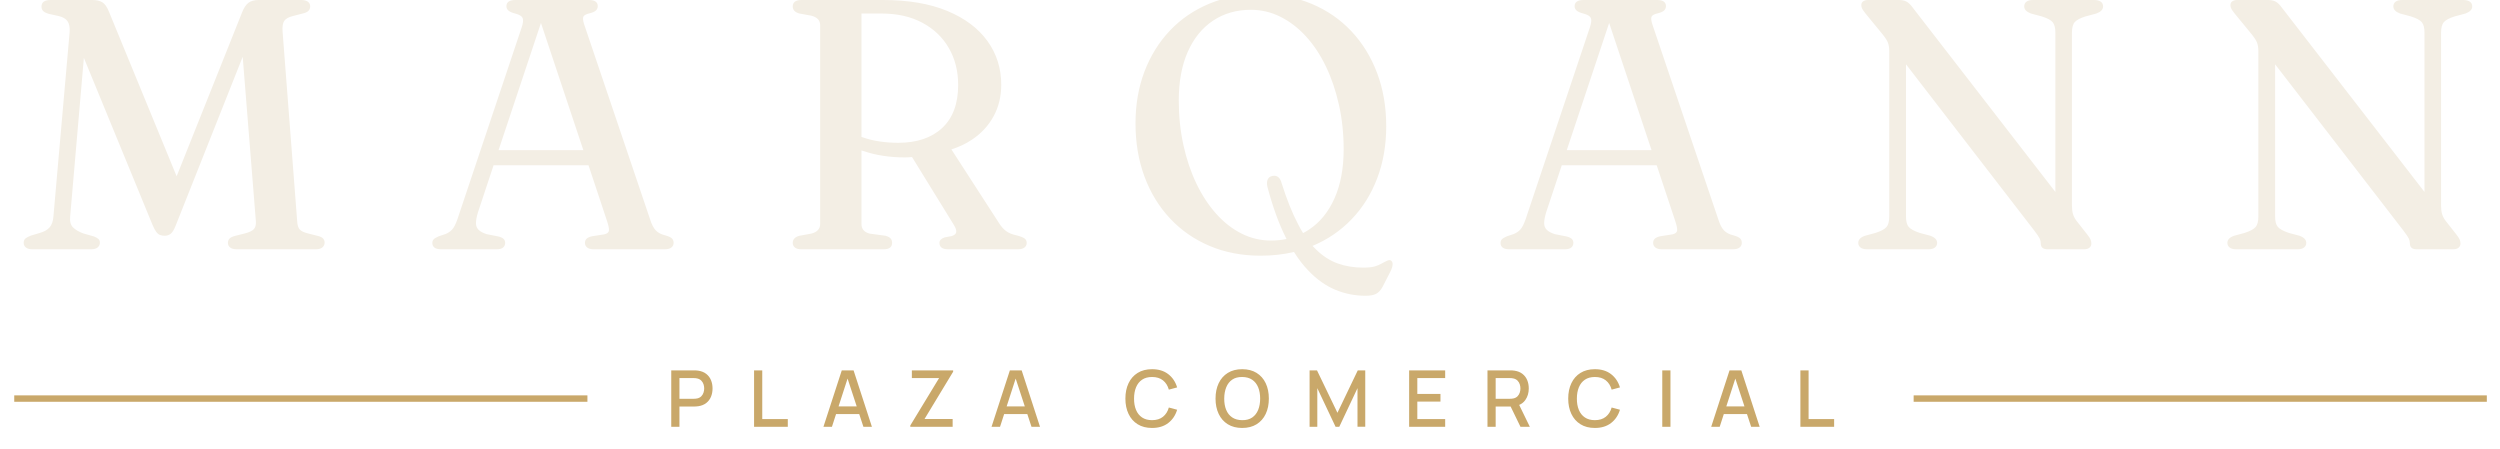
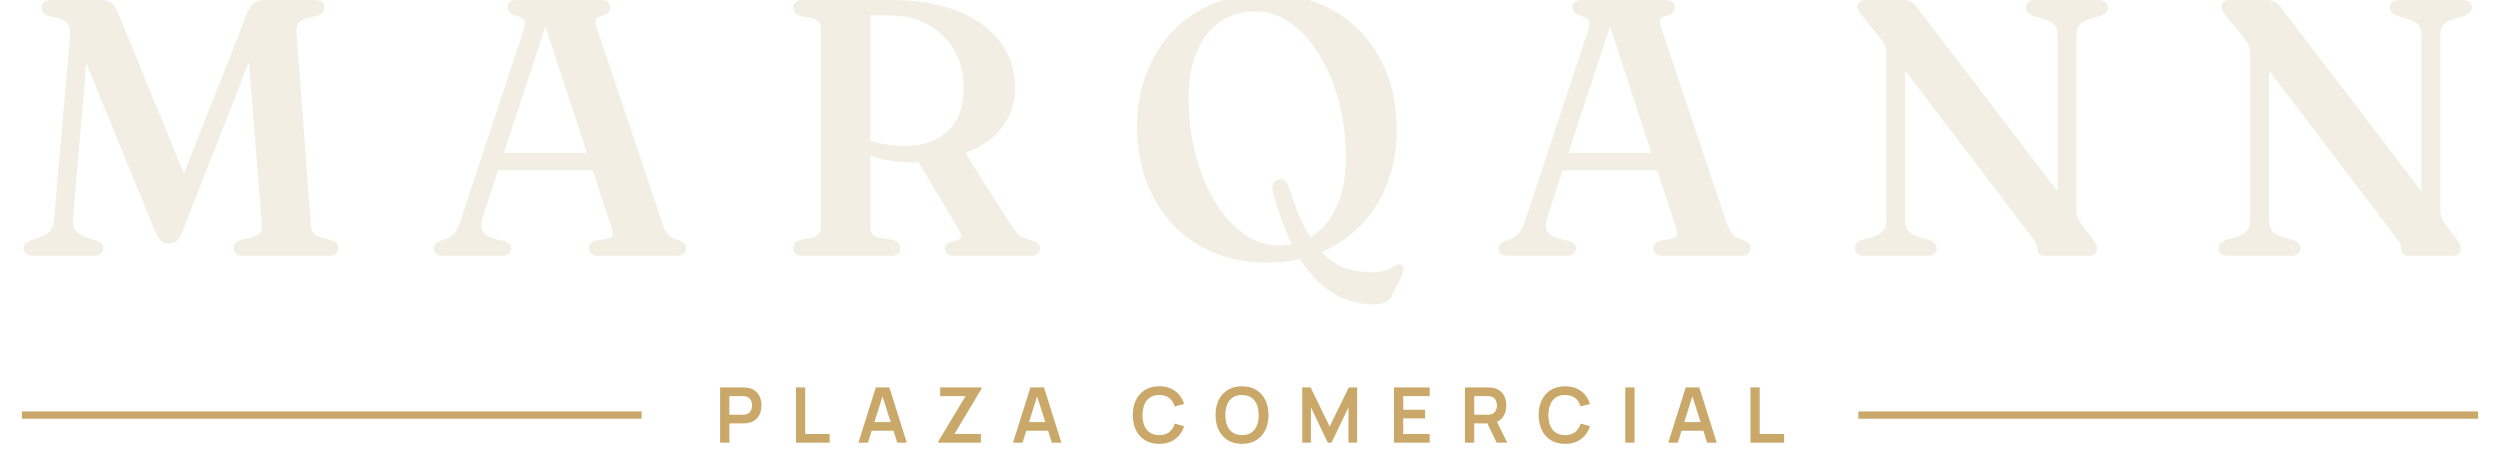
- <svg xmlns="http://www.w3.org/2000/svg" viewBox="0 0 702 126" width="702" height="126">
-   <path transform="translate(4,0)" fill="#F3EEE4" d="M45.6 49.5 63.95 3.55Q64.7 1.6 65.75 0.8Q66.8 0.0 68.65 0.0H80.55Q81.8 0.0 82.45 0.475Q83.1 0.95 83.1 1.8Q83.1 2.5 82.65 3.0Q82.2 3.5 81.15 3.75L78.25 4.5Q76.45 4.95 75.825 5.85Q75.2 6.75 75.35 8.9L79.45 62.15Q79.55 63.8 80.2 64.475Q80.85 65.15 82.5 65.55L85.25 66.25Q86.3 66.5 86.725 66.975Q87.15 67.45 87.15 68.1Q87.15 68.95 86.525 69.475Q85.9 70.0 84.65 70.0H62.55Q61.25 70.0 60.625 69.5Q60.0 69.0 60.0 68.2Q60.0 67.5 60.425 67.025Q60.85 66.55 61.95 66.25L64.75 65.55Q66.65 65.05 67.3 64.325Q67.95 63.6 67.85 62.15L64.15 15.95L45.35 63.3Q44.65 65.1 43.925 65.65Q43.2 66.2 42.25 66.2Q41.55 66.2 40.975 66.0Q40.4 65.8 39.9 65.15Q39.4 64.5 38.85 63.2L19.55 16.25L15.7 60.8Q15.5 62.85 16.5 63.85Q17.5 64.85 19.4 65.55L22.4 66.4Q23.15 66.7 23.6 67.075Q24.05 67.45 24.05 68.15Q24.05 68.95 23.425 69.475Q22.8 70.0 21.55 70.0H5.15Q3.9 70.0 3.275 69.5Q2.65 69.0 2.65 68.2Q2.65 67.35 3.2 66.925Q3.75 66.5 4.7 66.15L7.2 65.4Q9.0 64.9 9.925 63.85Q10.85 62.8 11.0 60.8L15.55 9.05Q15.7 7.05 14.975 5.975Q14.25 4.9 12.45 4.5L9.75 3.9Q8.65 3.6 8.15 3.125Q7.65 2.65 7.65 1.85Q7.65 0.0 10.25 0.0H21.95Q23.7 0.0 24.75 0.65Q25.8 1.3 26.6 3.3Z M137.85 68.2Q137.85 69.0 137.275 69.5Q136.7 70.0 135.4 70.0H119.9Q118.6 70.0 118.0 69.525Q117.4 69.05 117.4 68.25Q117.4 67.6 117.775 67.2Q118.15 66.8 119.2 66.35L121.15 65.7Q122.55 65.1 123.3 64.025Q124.05 62.95 124.9 60.2L142.5 7.65Q143.1 5.85 142.75 5.05Q142.4 4.25 140.65 3.8Q139.3 3.45 138.75 2.95Q138.2 2.45 138.2 1.75Q138.2 0.9 138.825 0.45Q139.45 0.0 140.7 0.0H161.35Q162.65 0.0 163.25 0.45Q163.85 0.9 163.85 1.7Q163.85 2.45 163.325 2.95Q162.8 3.45 161.5 3.75Q160.05 4.1 159.8 4.7Q159.55 5.3 160.0 6.75L178.55 61.6Q179.2 63.7 180.15 64.7Q181.1 65.7 182.85 66.1Q184.25 66.5 184.7 66.975Q185.15 67.45 185.15 68.2Q185.15 69.0 184.525 69.5Q183.9 70.0 182.6 70.0H162.75Q161.5 70.0 160.875 69.5Q160.25 69.0 160.25 68.2Q160.25 67.5 160.7 67.05Q161.15 66.6 162.2 66.35L165.7 65.8Q166.95 65.5 167.0 64.675Q167.05 63.85 166.45 62.05L161.25 46.4H134.6L130.2 59.65Q129.65 61.5 129.65 62.65Q129.65 63.8 130.375 64.525Q131.1 65.25 132.65 65.75L135.95 66.4Q136.95 66.65 137.4 67.075Q137.85 67.5 137.85 68.2ZM159.8 42.15 147.9 6.45 136.0 42.15Z M277.15 23.8Q277.15 28.7 275.0 32.65Q272.85 36.6 268.95 39.2Q266.35 40.95 263.15 41.95L276.5 62.6Q277.4 64.05 278.5 64.875Q279.6 65.7 281.5 66.1Q283.2 66.55 283.75 67.0Q284.3 67.45 284.3 68.2Q284.3 69.0 283.675 69.5Q283.05 70.0 281.8 70.0H262.25Q259.8 70.0 259.8 68.2Q259.8 67.65 260.175 67.275Q260.55 66.9 261.3 66.65L263.2 66.3Q264.35 65.95 264.5 65.225Q264.65 64.5 263.9 63.25L252.1 44.1Q251.1 44.2 250.05 44.2Q246.9 44.2 243.975 43.75Q241.05 43.3 238.6 42.45Q238.25 42.35 237.9 42.25V62.9Q237.9 63.95 238.475 64.625Q239.05 65.3 240.2 65.6L244.65 66.2Q245.7 66.5 246.1 66.975Q246.5 67.45 246.5 68.2Q246.5 70.0 244.1 70.0H221.05Q219.8 70.0 219.2 69.5Q218.6 69.0 218.6 68.2Q218.6 66.7 220.5 66.2L223.8 65.6Q225.0 65.3 225.65 64.625Q226.3 63.95 226.3 62.9V7.1Q226.3 6.0 225.65 5.35Q225.0 4.7 223.8 4.4L220.5 3.8Q218.6 3.3 218.6 1.8Q218.6 0.95 219.2 0.475Q219.8 0.0 221.05 0.0H243.9Q254.6 0.0 262.0 3.075Q269.4 6.15 273.275 11.525Q277.15 16.9 277.15 23.8ZM237.9 38.45Q238.1 38.5 238.35 38.6Q240.5 39.35 243.025 39.725Q245.55 40.1 248.2 40.1Q256.1 40.1 260.575 35.925Q265.05 31.75 265.05 23.85Q265.05 18.0 262.425 13.475Q259.8 8.95 254.975 6.375Q250.15 3.8 243.55 3.8H237.9Z M349.85 -1.65Q357.8 -1.65 364.3 1.075Q370.8 3.8 375.475 8.775Q380.15 13.75 382.7 20.525Q385.25 27.3 385.25 35.45Q385.25 43.4 382.725 50.05Q380.2 56.7 375.55 61.55Q370.9 66.4 364.55 69.05Q365.05 69.6 365.6 70.1Q368.35 72.8 371.625 73.975Q374.9 75.15 378.8 75.15Q380.95 75.15 382.075 74.8Q383.2 74.45 383.975 74.0Q384.75 73.55 385.65 73.15Q386.3 72.9 386.675 73.225Q387.05 73.55 387.05 74.2Q387.05 74.6 386.875 75.175Q386.7 75.75 386.3 76.5L384.2 80.6Q383.45 81.95 382.425 82.5Q381.4 83.05 379.45 83.05Q375 83.05 370.975 81.375Q366.95 79.7 363.45 76.05Q361.25 73.8 359.35 70.75Q354.95 71.8 350 71.8Q342.15 71.8 335.7 69.075Q329.25 66.35 324.575 61.375Q319.9 56.4 317.375 49.6Q314.85 42.8 314.85 34.65Q314.85 26.7 317.375 20.075Q319.9 13.45 324.525 8.575Q329.15 3.7 335.6 1.025Q342.05 -1.65 349.85 -1.65ZM373.3 41.95Q373.3 35.35 371.975 29.425Q370.65 23.5 368.3 18.625Q365.95 13.75 362.7 10.2Q359.45 6.65 355.525 4.7Q351.6 2.75 347.25 2.75Q341.2 2.75 336.625 5.8Q332.05 8.85 329.525 14.55Q327 20.25 327 28.2Q327 34.8 328.3 40.725Q329.6 46.65 331.95 51.55Q334.3 56.45 337.525 60.05Q340.75 63.65 344.65 65.6Q348.55 67.55 352.9 67.55Q355.2 67.55 357.25 67.1Q357.15 66.85 357 66.6Q354.1 60.8 351.9 52.5Q351.6 51.3 351.95 50.45Q352.3 49.6 353.3 49.4Q354.3 49.2 354.95 49.75Q355.6 50.3 355.9 51.5Q358.05 58.3 360.45 62.85Q361.15 64.25 361.9 65.45Q362.8 65.0 363.6 64.45Q368.2 61.4 370.75 55.65Q373.3 49.9 373.3 41.95Z M437.8 68.2Q437.8 69.0 437.225 69.5Q436.65 70.0 435.35 70.0H419.85Q418.55 70.0 417.95 69.525Q417.35 69.05 417.35 68.25Q417.35 67.6 417.725 67.2Q418.1 66.8 419.15 66.35L421.1 65.7Q422.5 65.1 423.25 64.025Q424 62.95 424.85 60.2L442.45 7.65Q443.05 5.85 442.7 5.05Q442.35 4.25 440.6 3.8Q439.25 3.45 438.7 2.95Q438.15 2.45 438.15 1.75Q438.15 0.9 438.775 0.45Q439.4 0.0 440.65 0.0H461.3Q462.6 0.0 463.2 0.45Q463.8 0.9 463.8 1.7Q463.8 2.45 463.275 2.95Q462.75 3.45 461.45 3.75Q460 4.1 459.75 4.7Q459.5 5.3 459.95 6.75L478.5 61.6Q479.15 63.7 480.1 64.7Q481.05 65.7 482.8 66.1Q484.2 66.5 484.65 66.975Q485.1 67.45 485.1 68.2Q485.1 69.0 484.475 69.5Q483.85 70.0 482.55 70.0H462.7Q461.45 70.0 460.825 69.5Q460.2 69.0 460.2 68.2Q460.2 67.5 460.65 67.05Q461.1 66.6 462.15 66.35L465.65 65.8Q466.9 65.5 466.95 64.675Q467 63.85 466.4 62.05L461.2 46.4H434.55L430.15 59.65Q429.6 61.5 429.6 62.65Q429.6 63.8 430.325 64.525Q431.05 65.25 432.6 65.75L435.9 66.4Q436.9 66.65 437.35 67.075Q437.8 67.5 437.8 68.2ZM459.75 42.15 447.85 6.45 435.95 42.15Z M539.95 68.2Q539.95 69.0 539.325 69.5Q538.7 70.0 537.45 70.0H520.35Q519.05 70.0 518.425 69.5Q517.8 69.0 517.8 68.2Q517.8 66.85 519.7 66.2L522.65 65.4Q524.95 64.65 525.725 63.75Q526.5 62.85 526.5 60.8V14.35Q526.5 12.9 526.1 11.9Q525.7 10.9 524.15 9.05L519.8 3.75Q519.1 2.85 518.875 2.4Q518.65 1.95 518.65 1.45Q518.65 0.75 519.175 0.375Q519.7 0.0 520.55 0.0H529.2Q530.5 0.0 531.35 0.45Q532.2 0.9 533.1 2.15L573.15 53.9V9.2Q573.15 7.2 572.425 6.275Q571.7 5.35 569.3 4.6L566.3 3.8Q564.4 3.1 564.4 1.8Q564.4 0.95 565.025 0.475Q565.65 0.0 566.9 0.0H584Q585.25 0.0 585.9 0.475Q586.55 0.95 586.55 1.8Q586.55 3.1 584.65 3.8L581.65 4.6Q579.4 5.3 578.6 6.2Q577.8 7.1 577.8 9.2V57.65Q577.8 59.1 578.075 60.05Q578.35 61.0 579 61.9L582.1 65.85Q582.85 66.8 583.05 67.325Q583.25 67.85 583.25 68.4Q583.25 69.1 582.725 69.55Q582.2 70.0 581.15 70.0H571Q569.05 70.0 569.05 68.4Q569.05 67.65 568.75 67.0Q568.45 66.35 567.15 64.65L531.2 18.05V60.8Q531.2 62.8 531.95 63.7Q532.7 64.6 535.05 65.4L538.05 66.2Q539.95 66.9 539.95 68.2Z M643.6 68.2Q643.6 69.0 642.975 69.5Q642.35 70.0 641.1 70.0H624Q622.7 70.0 622.075 69.5Q621.45 69.0 621.45 68.2Q621.45 66.85 623.35 66.2L626.3 65.4Q628.6 64.65 629.375 63.75Q630.15 62.85 630.15 60.8V14.35Q630.15 12.9 629.75 11.9Q629.35 10.9 627.8 9.05L623.45 3.75Q622.75 2.85 622.525 2.4Q622.3 1.95 622.3 1.45Q622.3 0.75 622.825 0.375Q623.35 0.0 624.2 0.0H632.85Q634.15 0.0 635 0.45Q635.85 0.9 636.75 2.15L676.8 53.9V9.2Q676.8 7.2 676.075 6.275Q675.35 5.35 672.95 4.6L669.95 3.8Q668.05 3.1 668.05 1.8Q668.05 0.95 668.675 0.475Q669.3 0.0 670.55 0.0H687.65Q688.9 0.0 689.55 0.475Q690.2 0.95 690.2 1.8Q690.2 3.1 688.3 3.8L685.3 4.6Q683.05 5.3 682.25 6.2Q681.45 7.1 681.45 9.2V57.65Q681.45 59.1 681.725 60.05Q682 61.0 682.65 61.9L685.75 65.85Q686.5 66.8 686.7 67.325Q686.9 67.85 686.9 68.4Q686.9 69.1 686.375 69.55Q685.85 70.0 684.8 70.0H674.65Q672.7 70.0 672.7 68.4Q672.7 67.65 672.4 67.0Q672.1 66.35 670.8 64.65L634.85 18.05V60.8Q634.85 62.8 635.6 63.7Q636.35 64.6 638.7 65.4L641.7 66.2Q643.6 66.9 643.6 68.2Z" />
-   <path fill="#C9A86A" d="M188.488 119.84V104.0H194.89Q195.121 104.0 195.462 104.017Q195.803 104.033 196.111 104.088Q197.431 104.297 198.316 104.99Q199.202 105.683 199.642 106.739Q200.082 107.795 200.082 109.071Q200.082 110.358 199.642 111.414Q199.202 112.47 198.316 113.163Q197.431 113.856 196.111 114.065Q195.803 114.109 195.456 114.131Q195.11 114.153 194.89 114.153H190.787V119.84ZM190.787 111.975H194.802Q195.022 111.975 195.291 111.953Q195.561 111.931 195.803 111.876Q196.507 111.711 196.936 111.266Q197.365 110.82 197.552 110.237Q197.739 109.654 197.739 109.071Q197.739 108.488 197.552 107.91Q197.365 107.333 196.936 106.888Q196.507 106.442 195.803 106.277Q195.561 106.211 195.291 106.189Q195.022 106.167 194.802 106.167H190.787Z M211.742 119.84V104.0H214.041V117.673H221.213V119.84Z M231.223 119.84 236.371 104.0H239.682L244.83 119.84H242.443L241.266 116.265H234.765L233.61 119.84ZM240.562 114.109 237.999 106.299 235.469 114.109Z M255.61 119.84V119.477L263.695 106.167H256.05V104.0H267.644V104.374L259.603 117.662H267.501V119.84Z M278.424 119.84 283.572 104.0H286.883L292.031 119.84H289.644L288.467 116.265H281.966L280.811 119.84ZM287.763 114.109 285.2 106.299 282.67 114.109Z  M323.502 120.17Q321.125 120.17 319.453 119.131Q317.781 118.091 316.896 116.232Q316.011 114.373 316.011 111.92Q316.011 109.467 316.896 107.608Q317.781 105.749 319.453 104.71Q321.125 103.67 323.502 103.67Q326.24 103.67 328.039 105.056Q329.838 106.442 330.541 108.785L328.209 109.412Q327.748 107.751 326.565 106.805Q325.382 105.859 323.502 105.859Q321.819 105.859 320.697 106.618Q319.575 107.377 319.008 108.741Q318.442 110.105 318.442 111.92Q318.43 113.735 318.997 115.099Q319.564 116.463 320.691 117.222Q321.819 117.981 323.502 117.981Q325.382 117.981 326.565 117.03Q327.748 116.078 328.209 114.428L330.541 115.055Q329.838 117.398 328.039 118.784Q326.24 120.17 323.502 120.17Z M348.812 120.17Q346.436 120.17 344.764 119.131Q343.092 118.091 342.207 116.232Q341.322 114.373 341.322 111.92Q341.322 109.467 342.207 107.608Q343.092 105.749 344.764 104.71Q346.436 103.67 348.812 103.67Q351.178 103.67 352.855 104.71Q354.532 105.749 355.412 107.608Q356.292 109.467 356.292 111.92Q356.292 114.373 355.412 116.232Q354.532 118.091 352.855 119.131Q351.178 120.17 348.812 120.17ZM348.812 117.981Q350.495 118.003 351.612 117.239Q352.728 116.474 353.289 115.105Q353.851 113.735 353.851 111.92Q353.851 110.105 353.289 108.746Q352.728 107.388 351.612 106.629Q350.495 105.87 348.812 105.859Q347.13 105.837 346.013 106.596Q344.897 107.355 344.336 108.73Q343.774 110.105 343.763 111.92Q343.752 113.735 344.313 115.094Q344.875 116.452 346.002 117.211Q347.13 117.97 348.812 117.981Z M367.733 119.84V104.0H369.812L375.553 115.913L381.262 104.0H383.363V119.829H381.185V108.994L376.07 119.84H375.026L369.899 108.994V119.84Z M395.684 119.84V104.0H405.804V106.167H397.983V110.611H404.483V112.778H397.983V117.673H405.804V119.84Z M417.684 119.84V104.0H424.086Q424.317 104.0 424.658 104.017Q424.999 104.033 425.307 104.088Q426.627 104.297 427.512 104.99Q428.398 105.683 428.838 106.739Q429.278 107.795 429.278 109.071Q429.278 110.963 428.31 112.327Q427.661 113.251 426.583 113.702L429.575 119.84H426.946L424.185 114.153H419.983V119.84ZM419.983 111.975H423.998Q424.218 111.975 424.487 111.953Q424.757 111.931 424.999 111.876Q425.703 111.711 426.132 111.266Q426.56 110.82 426.748 110.237Q426.935 109.654 426.935 109.071Q426.935 108.488 426.748 107.91Q426.56 107.333 426.132 106.888Q425.703 106.442 424.999 106.277Q424.757 106.211 424.487 106.189Q424.218 106.167 423.998 106.167H419.983Z M447.846 120.17Q445.469 120.17 443.798 119.131Q442.125 118.091 441.24 116.232Q440.355 114.373 440.355 111.92Q440.355 109.467 441.24 107.608Q442.125 105.749 443.798 104.71Q445.469 103.67 447.846 103.67Q450.584 103.67 452.383 105.056Q454.182 106.442 454.885 108.785L452.553 109.412Q452.091 107.751 450.909 106.805Q449.726 105.859 447.846 105.859Q446.163 105.859 445.041 106.618Q443.918 107.377 443.352 108.741Q442.786 110.105 442.786 111.92Q442.774 113.735 443.341 115.099Q443.908 116.463 445.035 117.222Q446.163 117.981 447.846 117.981Q449.726 117.981 450.909 117.03Q452.091 116.078 452.553 114.428L454.885 115.055Q454.182 117.398 452.383 118.784Q450.584 120.17 447.846 120.17Z M466.765 119.84V104.0H469.065V119.84Z M480.505 119.84 485.653 104.0H488.964L494.112 119.84H491.725L490.548 116.265H484.047L482.892 119.84ZM489.844 114.109 487.281 106.299 484.75 114.109Z M505.551 119.84V104.0H507.851V117.673H515.023V119.84Z" />
-   <rect x="4" y="111.02" width="160.948" height="1.8" fill="#C9A86A" />
-   <rect x="537.352" y="111.02" width="160.948" height="1.8" fill="#C9A86A" />
+ <svg xmlns="http://www.w3.org/2000/svg" viewBox="0 0 684 126" width="684" height="126">
+   <path fill="#F3EEE4" d="M50.3 47.5 67.45 4.05Q68.3 1.8 69.5 0.9Q70.7 0.0 72.75 0.0H85.9Q87.35 0.0 88.05 0.55Q88.75 1.1 88.75 2.05Q88.75 2.85 88.275 3.425Q87.8 4.0 86.7 4.3L83.95 5.0Q82.2 5.45 81.6 6.35Q81.0 7.25 81.15 9.35L85.05 61.55Q85.15 63.2 85.8 63.9Q86.45 64.6 88.0 65.0L90.65 65.7Q91.7 66.0 92.15 66.525Q92.6 67.05 92.6 67.85Q92.6 68.8 91.9 69.4Q91.2 70.0 89.8 70.0H66.7Q65.3 70.0 64.6 69.425Q63.9 68.85 63.9 67.95Q63.9 67.15 64.35 66.6Q64.8 66.05 65.95 65.7L68.65 65.0Q70.45 64.55 71.1 63.8Q71.75 63.05 71.65 61.55L68.1 16.95L49.95 63.25Q49.15 65.35 48.3 65.975Q47.45 66.6 46.35 66.6Q45.5 66.6 44.825 66.35Q44.15 66.1 43.55 65.35Q42.95 64.6 42.35 63.05L23.6 17.3L19.95 60.15Q19.8 62.25 20.825 63.275Q21.85 64.3 23.8 65.05L26.5 65.9Q27.3 66.25 27.75 66.675Q28.2 67.1 28.2 67.85Q28.2 68.85 27.5 69.425Q26.8 70.0 25.4 70.0H9.25Q7.85 70.0 7.15 69.425Q6.45 68.85 6.45 67.95Q6.45 67.0 7.075 66.5Q7.7 66.0 8.7 65.65L10.9 64.9Q12.65 64.35 13.625 63.275Q14.6 62.2 14.8 60.1L19.15 9.9Q19.3 7.7 18.6 6.575Q17.9 5.45 16.15 5.0L13.55 4.4Q12.45 4.1 11.925 3.55Q11.4 3.0 11.4 2.1Q11.4 0.0 14.25 0.0H27.25Q29.2 0.0 30.4 0.75Q31.6 1.5 32.45 3.85Z M139.9 67.95Q139.9 68.85 139.225 69.425Q138.55 70.0 137.1 70.0H121.55Q120.1 70.0 119.425 69.45Q118.75 68.9 118.75 67.95Q118.75 67.3 119.15 66.825Q119.55 66.35 120.65 65.85L122.4 65.2Q123.9 64.5 124.675 63.375Q125.45 62.25 126.35 59.35L143.15 8.6Q143.8 6.6 143.475 5.725Q143.15 4.85 141.35 4.35Q140.0 3.9 139.45 3.35Q138.9 2.8 138.9 2.0Q138.9 1.05 139.6 0.525Q140.3 0.0 141.7 0.0H164.25Q165.7 0.0 166.35 0.525Q167.0 1.05 167.0 2.0Q167.0 2.85 166.475 3.4Q165.95 3.95 164.65 4.3Q163.25 4.65 163.0 5.325Q162.75 6.0 163.25 7.55L181.05 60.65Q181.75 62.9 182.675 64.0Q183.6 65.1 185.3 65.55Q186.7 66.05 187.2 66.575Q187.7 67.1 187.7 67.95Q187.7 68.85 187.0 69.425Q186.3 70.0 184.85 70.0H163.9Q162.5 70.0 161.8 69.425Q161.1 68.85 161.1 67.95Q161.1 67.15 161.6 66.65Q162.1 66.15 163.15 65.85L166.35 65.3Q167.65 64.95 167.65 64.075Q167.65 63.2 167.0 61.3L162.15 46.6H136.3L132.3 58.7Q131.7 60.65 131.7 61.875Q131.7 63.1 132.475 63.875Q133.25 64.65 134.9 65.25L137.85 65.9Q138.9 66.25 139.4 66.7Q139.9 67.15 139.9 67.95ZM160.6 41.85 149.25 7.25 137.85 41.85Z M277.7 23.95Q277.7 28.75 275.55 32.675Q273.4 36.6 269.45 39.2Q267.05 40.85 264.1 41.85L276.95 62.1Q277.9 63.55 278.925 64.375Q279.95 65.2 281.75 65.65Q283.4 66.05 283.95 66.575Q284.5 67.1 284.5 67.95Q284.5 68.85 283.8 69.425Q283.1 70.0 281.65 70.0H261.25Q258.55 70.0 258.55 67.95Q258.55 67.35 258.9 66.95Q259.25 66.55 260.0 66.25L261.7 65.85Q262.8 65.45 262.95 64.75Q263.1 64.05 262.35 62.8L251.3 44.35Q250.55 44.4 249.75 44.4Q246.6 44.4 243.725 43.975Q240.85 43.55 238.45 42.7Q238.3 42.65 238.15 42.6V62.25Q238.15 63.35 238.7 64.05Q239.25 64.75 240.4 65.05L244.3 65.65Q245.45 66.05 245.875 66.575Q246.3 67.1 246.3 67.95Q246.3 70.0 243.6 70.0H219.75Q218.35 70.0 217.675 69.425Q217.0 68.85 217.0 67.95Q217.0 66.25 219.0 65.65L222.1 65.05Q223.3 64.75 223.95 64.05Q224.6 63.35 224.6 62.25V7.7Q224.6 6.65 223.95 5.95Q223.3 5.25 222.1 4.95L219.0 4.35Q217.0 3.75 217.0 2.05Q217.0 1.1 217.675 0.55Q218.35 0.0 219.75 0.0H243.6Q254.55 0.0 262.15 3.075Q269.75 6.15 273.725 11.55Q277.7 16.95 277.7 23.95ZM238.15 38.45Q240.15 39.15 242.55 39.5Q244.95 39.9 247.5 39.9Q255.1 39.9 259.375 35.85Q263.65 31.8 263.65 24.05Q263.65 18.3 261.125 13.825Q258.6 9.35 254.0 6.775Q249.4 4.2 243.15 4.2H238.15Z M346.4 -1.7Q354.5 -1.7 361.05 1.025Q367.6 3.75 372.325 8.725Q377.05 13.7 379.6 20.475Q382.15 27.25 382.15 35.45Q382.15 43.35 379.625 50.0Q377.1 56.65 372.4 61.55Q367.85 66.3 361.6 69.0Q361.9 69.3 362.25 69.6Q364.95 72.25 368.2 73.375Q371.45 74.5 375.35 74.5Q377.6 74.5 378.775 74.125Q379.95 73.75 380.75 73.25Q381.55 72.75 382.5 72.4Q383.2 72.2 383.6 72.575Q384.0 72.95 384.0 73.65Q384.0 74.1 383.8 74.725Q383.6 75.35 383.2 76.15L381.0 80.55Q380.3 82.05 379.15 82.65Q378.0 83.25 375.8 83.25Q371.35 83.25 367.35 81.575Q363.35 79.9 359.85 76.2Q357.65 73.95 355.7 70.9Q351.45 71.85 346.6 71.85Q338.65 71.85 332.1 69.125Q325.55 66.4 320.875 61.425Q316.2 56.45 313.65 49.65Q311.1 42.85 311.1 34.65Q311.1 26.75 313.625 20.125Q316.15 13.5 320.8 8.6Q325.45 3.7 331.95 1.0Q338.45 -1.7 346.4 -1.7ZM368.25 43.15Q368.25 36.55 366.975 30.55Q365.7 24.55 363.4 19.55Q361.1 14.55 358.0 10.85Q354.9 7.15 351.225 5.125Q347.55 3.1 343.5 3.1Q338.0 3.1 333.875 5.95Q329.75 8.8 327.475 14.125Q325.2 19.45 325.2 26.95Q325.2 33.6 326.475 39.6Q327.75 45.6 330.025 50.625Q332.3 55.65 335.375 59.35Q338.45 63.05 342.125 65.1Q345.8 67.15 349.85 67.15Q351.75 67.15 353.45 66.8Q353.4 66.75 353.4 66.7Q350.5 60.9 348.3 52.6Q347.95 51.25 348.3 50.325Q348.65 49.4 349.8 49.15Q350.95 48.85 351.65 49.5Q352.35 50.15 352.7 51.4Q354.8 58.1 357.15 62.55Q357.8 63.8 358.5 64.95Q359.05 64.6 359.55 64.25Q363.65 61.4 365.95 56.025Q368.25 50.65 368.25 43.15Z M431.15 67.95Q431.15 68.85 430.475 69.425Q429.8 70.0 428.35 70.0H412.8Q411.35 70.0 410.675 69.45Q410.0 68.9 410.0 67.95Q410.0 67.3 410.4 66.825Q410.8 66.35 411.9 65.85L413.65 65.2Q415.15 64.5 415.925 63.375Q416.7 62.25 417.6 59.35L434.4 8.6Q435.05 6.6 434.725 5.725Q434.4 4.85 432.6 4.35Q431.25 3.9 430.7 3.35Q430.15 2.8 430.15 2.0Q430.15 1.05 430.85 0.525Q431.55 0.0 432.95 0.0H455.5Q456.95 0.0 457.6 0.525Q458.25 1.05 458.25 2.0Q458.25 2.85 457.725 3.4Q457.2 3.95 455.9 4.3Q454.5 4.65 454.25 5.325Q454.0 6.0 454.5 7.55L472.3 60.65Q473.0 62.9 473.925 64.0Q474.85 65.1 476.55 65.55Q477.95 66.05 478.45 66.575Q478.95 67.1 478.95 67.95Q478.95 68.85 478.25 69.425Q477.55 70.0 476.1 70.0H455.15Q453.75 70.0 453.05 69.425Q452.35 68.85 452.35 67.95Q452.35 67.15 452.85 66.65Q453.35 66.15 454.4 65.85L457.6 65.3Q458.9 64.95 458.9 64.075Q458.9 63.2 458.25 61.3L453.4 46.6H427.55L423.55 58.7Q422.95 60.65 422.95 61.875Q422.95 63.1 423.725 63.875Q424.5 64.65 426.15 65.25L429.1 65.9Q430.15 66.25 430.65 66.7Q431.15 67.15 431.15 67.95ZM451.85 41.85 440.5 7.25 429.1 41.85Z M529.9 67.95Q529.9 68.85 529.225 69.425Q528.55 70.0 527.15 70.0H510.25Q508.85 70.0 508.15 69.425Q507.45 68.85 507.45 67.95Q507.45 66.4 509.5 65.65L512.15 64.9Q514.45 64.1 515.275 63.125Q516.1 62.15 516.1 59.95V15.0Q516.1 13.45 515.7 12.45Q515.3 11.45 513.8 9.65L509.5 4.35Q508.75 3.35 508.475 2.825Q508.2 2.3 508.2 1.75Q508.2 0.9 508.825 0.45Q509.45 0.0 510.45 0.0H520.5Q521.85 0.0 522.775 0.475Q523.7 0.95 524.7 2.3L562.95 52.35V10.05Q562.95 7.9 562.2 6.9Q561.45 5.9 559.0 5.1L556.35 4.35Q554.3 3.5 554.3 2.05Q554.3 1.1 555.0 0.55Q555.7 0.0 557.05 0.0H573.95Q575.35 0.0 576.05 0.55Q576.75 1.1 576.75 2.05Q576.75 3.55 574.7 4.35L572.05 5.1Q569.75 5.85 568.925 6.825Q568.1 7.8 568.1 10.05V56.7Q568.1 58.2 568.4 59.25Q568.7 60.3 569.4 61.25L572.45 65.25Q573.3 66.35 573.525 66.925Q573.75 67.5 573.75 68.1Q573.75 68.95 573.125 69.475Q572.5 70.0 571.35 70.0H559.6Q557.45 70.0 557.45 68.25Q557.45 67.45 557.15 66.775Q556.85 66.1 555.45 64.25L521.25 19.3V59.95Q521.25 62.1 522.025 63.075Q522.8 64.05 525.2 64.9L527.85 65.65Q529.9 66.45 529.9 67.95Z M629.45 67.95Q629.45 68.85 628.775 69.425Q628.1 70.0 626.7 70.0H609.8Q608.4 70.0 607.7 69.425Q607.0 68.85 607.0 67.95Q607.0 66.4 609.05 65.65L611.7 64.9Q614.0 64.1 614.825 63.125Q615.65 62.15 615.65 59.95V15.0Q615.65 13.45 615.25 12.45Q614.85 11.45 613.35 9.65L609.05 4.35Q608.3 3.35 608.025 2.825Q607.75 2.3 607.75 1.75Q607.75 0.9 608.375 0.45Q609.0 0.0 610.0 0.0H620.05Q621.4 0.0 622.325 0.475Q623.25 0.95 624.25 2.3L662.5 52.35V10.05Q662.5 7.9 661.75 6.9Q661.0 5.9 658.55 5.1L655.9 4.35Q653.85 3.5 653.85 2.05Q653.85 1.1 654.55 0.55Q655.25 0.0 656.6 0.0H673.5Q674.9 0.0 675.6 0.55Q676.3 1.1 676.3 2.05Q676.3 3.55 674.25 4.35L671.6 5.1Q669.3 5.85 668.475 6.825Q667.65 7.8 667.65 10.05V56.7Q667.65 58.2 667.95 59.25Q668.25 60.3 668.95 61.25L672.0 65.25Q672.85 66.35 673.075 66.925Q673.3 67.5 673.3 68.1Q673.3 68.95 672.675 69.475Q672.05 70.0 670.9 70.0H659.15Q657.0 70.0 657.0 68.25Q657.0 67.45 656.7 66.775Q656.4 66.1 655.0 64.25L620.8 19.3V59.95Q620.8 62.1 621.575 63.075Q622.35 64.05 624.75 64.9L627.4 65.65Q629.45 66.45 629.45 67.95Z" />
+   <path fill="#C9A86A" d="M197.021 121.12V106.0H203.269Q203.489 106.0 203.836 106.016Q204.182 106.032 204.476 106.084Q205.789 106.284 206.644 106.956Q207.5 107.627 207.915 108.651Q208.33 109.675 208.33 110.925Q208.33 112.163 207.91 113.187Q207.49 114.211 206.634 114.883Q205.778 115.555 204.476 115.755Q204.182 115.797 203.83 115.818Q203.479 115.839 203.269 115.839H199.552V121.12ZM199.552 113.476H203.164Q203.374 113.476 203.636 113.455Q203.899 113.434 204.119 113.371Q204.749 113.214 205.111 112.815Q205.474 112.416 205.626 111.912Q205.778 111.407 205.778 110.925Q205.778 110.442 205.626 109.932Q205.474 109.423 205.111 109.024Q204.749 108.625 204.119 108.468Q203.899 108.404 203.636 108.389Q203.374 108.373 203.164 108.373H199.552Z M217.78 121.12V106.0H220.31V118.747H226.988V121.12Z M234.863 121.12 239.63 106.0H243.337L248.104 121.12H245.5L244.46 117.844H238.496L237.467 121.12ZM243.704 115.482 241.457 108.447 239.242 115.482Z M256.714 121.12V120.773L264.169 108.373H257.239V106.0H268.547V106.357L261.134 118.737H268.369V121.12Z M277.157 121.12 281.924 106.0H285.631L290.398 121.12H287.794L286.754 117.844H280.79L279.761 121.12ZM285.998 115.482 283.751 108.447 281.536 115.482Z  M317.162 121.435Q314.894 121.435 313.277 120.443Q311.66 119.451 310.794 117.676Q309.928 115.901 309.928 113.56Q309.928 111.219 310.794 109.444Q311.66 107.669 313.277 106.677Q314.894 105.685 317.162 105.685Q319.777 105.685 321.52 106.992Q323.263 108.3 323.966 110.515L321.415 111.219Q320.974 109.738 319.913 108.903Q318.853 108.069 317.162 108.069Q315.64 108.069 314.626 108.751Q313.613 109.434 313.104 110.667Q312.595 111.901 312.584 113.56Q312.584 115.219 313.094 116.453Q313.603 117.687 314.621 118.369Q315.64 119.052 317.162 119.052Q318.853 119.052 319.913 118.212Q320.974 117.371 321.415 115.901L323.966 116.605Q323.263 118.821 321.52 120.128Q319.777 121.435 317.162 121.435Z M339.811 121.435Q337.543 121.435 335.926 120.443Q334.309 119.451 333.442 117.676Q332.576 115.901 332.576 113.56Q332.576 111.219 333.442 109.444Q334.309 107.669 335.926 106.677Q337.543 105.685 339.811 105.685Q342.079 105.685 343.701 106.677Q345.323 107.669 346.19 109.444Q347.056 111.219 347.056 113.56Q347.056 115.901 346.19 117.676Q345.323 119.451 343.701 120.443Q342.079 121.435 339.811 121.435ZM339.811 119.052Q341.333 119.062 342.346 118.38Q343.36 117.697 343.869 116.458Q344.378 115.219 344.378 113.56Q344.378 111.901 343.869 110.678Q343.36 109.454 342.346 108.772Q341.333 108.09 339.811 108.069Q338.288 108.058 337.28 108.74Q336.272 109.423 335.763 110.662Q335.254 111.901 335.254 113.56Q335.254 115.219 335.758 116.442Q336.262 117.666 337.275 118.348Q338.288 119.031 339.811 119.052Z M356.296 121.12V106.0H358.574L363.803 116.71L369.032 106.0H371.311V121.12H368.948V111.428L364.307 121.12H363.299L358.669 111.428V121.12Z M381.391 121.12V106.0H391.156V108.373H383.921V112.101H389.896V114.474H383.921V118.747H391.156V121.12Z M400.816 121.12V106.0H407.063Q407.284 106.0 407.63 106.016Q407.977 106.032 408.271 106.084Q409.583 106.284 410.439 106.956Q411.295 107.627 411.71 108.651Q412.124 109.675 412.124 110.925Q412.124 112.773 411.19 114.096Q410.591 114.957 409.573 115.387L412.366 121.12H409.499L406.937 115.839H403.346V121.12ZM403.346 113.476H406.958Q407.168 113.476 407.431 113.455Q407.693 113.434 407.914 113.371Q408.544 113.214 408.906 112.815Q409.268 112.416 409.421 111.912Q409.573 111.407 409.573 110.924Q409.573 110.442 409.421 109.932Q409.268 109.423 408.906 109.024Q408.544 108.625 407.914 108.468Q407.693 108.404 407.431 108.389Q407.168 108.373 406.958 108.373H403.346Z M428.21 121.435Q425.942 121.435 424.325 120.443Q422.708 119.451 421.842 117.676Q420.976 115.901 420.976 113.56Q420.976 111.219 421.842 109.444Q422.708 107.669 424.325 106.677Q425.942 105.685 428.21 105.685Q430.825 105.685 432.568 106.992Q434.311 108.3 435.014 110.515L432.463 111.219Q432.022 109.738 430.961 108.903Q429.901 108.069 428.21 108.069Q426.688 108.069 425.675 108.751Q424.661 109.434 424.152 110.667Q423.643 111.901 423.632 113.56Q423.632 115.219 424.142 116.453Q424.651 117.687 425.669 118.369Q426.688 119.052 428.21 119.052Q429.901 119.052 430.961 118.212Q432.022 117.371 432.463 115.901L435.014 116.605Q434.311 118.821 432.568 120.128Q430.825 121.435 428.21 121.435Z M444.674 121.12V106.0H447.205V121.12Z M456.445 121.12 461.212 106.0H464.918L469.685 121.12H467.081L466.042 117.844H460.078L459.049 121.12ZM465.286 115.482 463.039 108.447 460.823 115.482Z M478.925 121.12V106.0H481.456V118.747H488.134V121.12Z" />
+   <rect x="6.00" y="112.56" width="169.55" height="2" fill="#C9A86A" />
+   <rect x="508.45" y="112.56" width="169.55" height="2" fill="#C9A86A" />
</svg>
